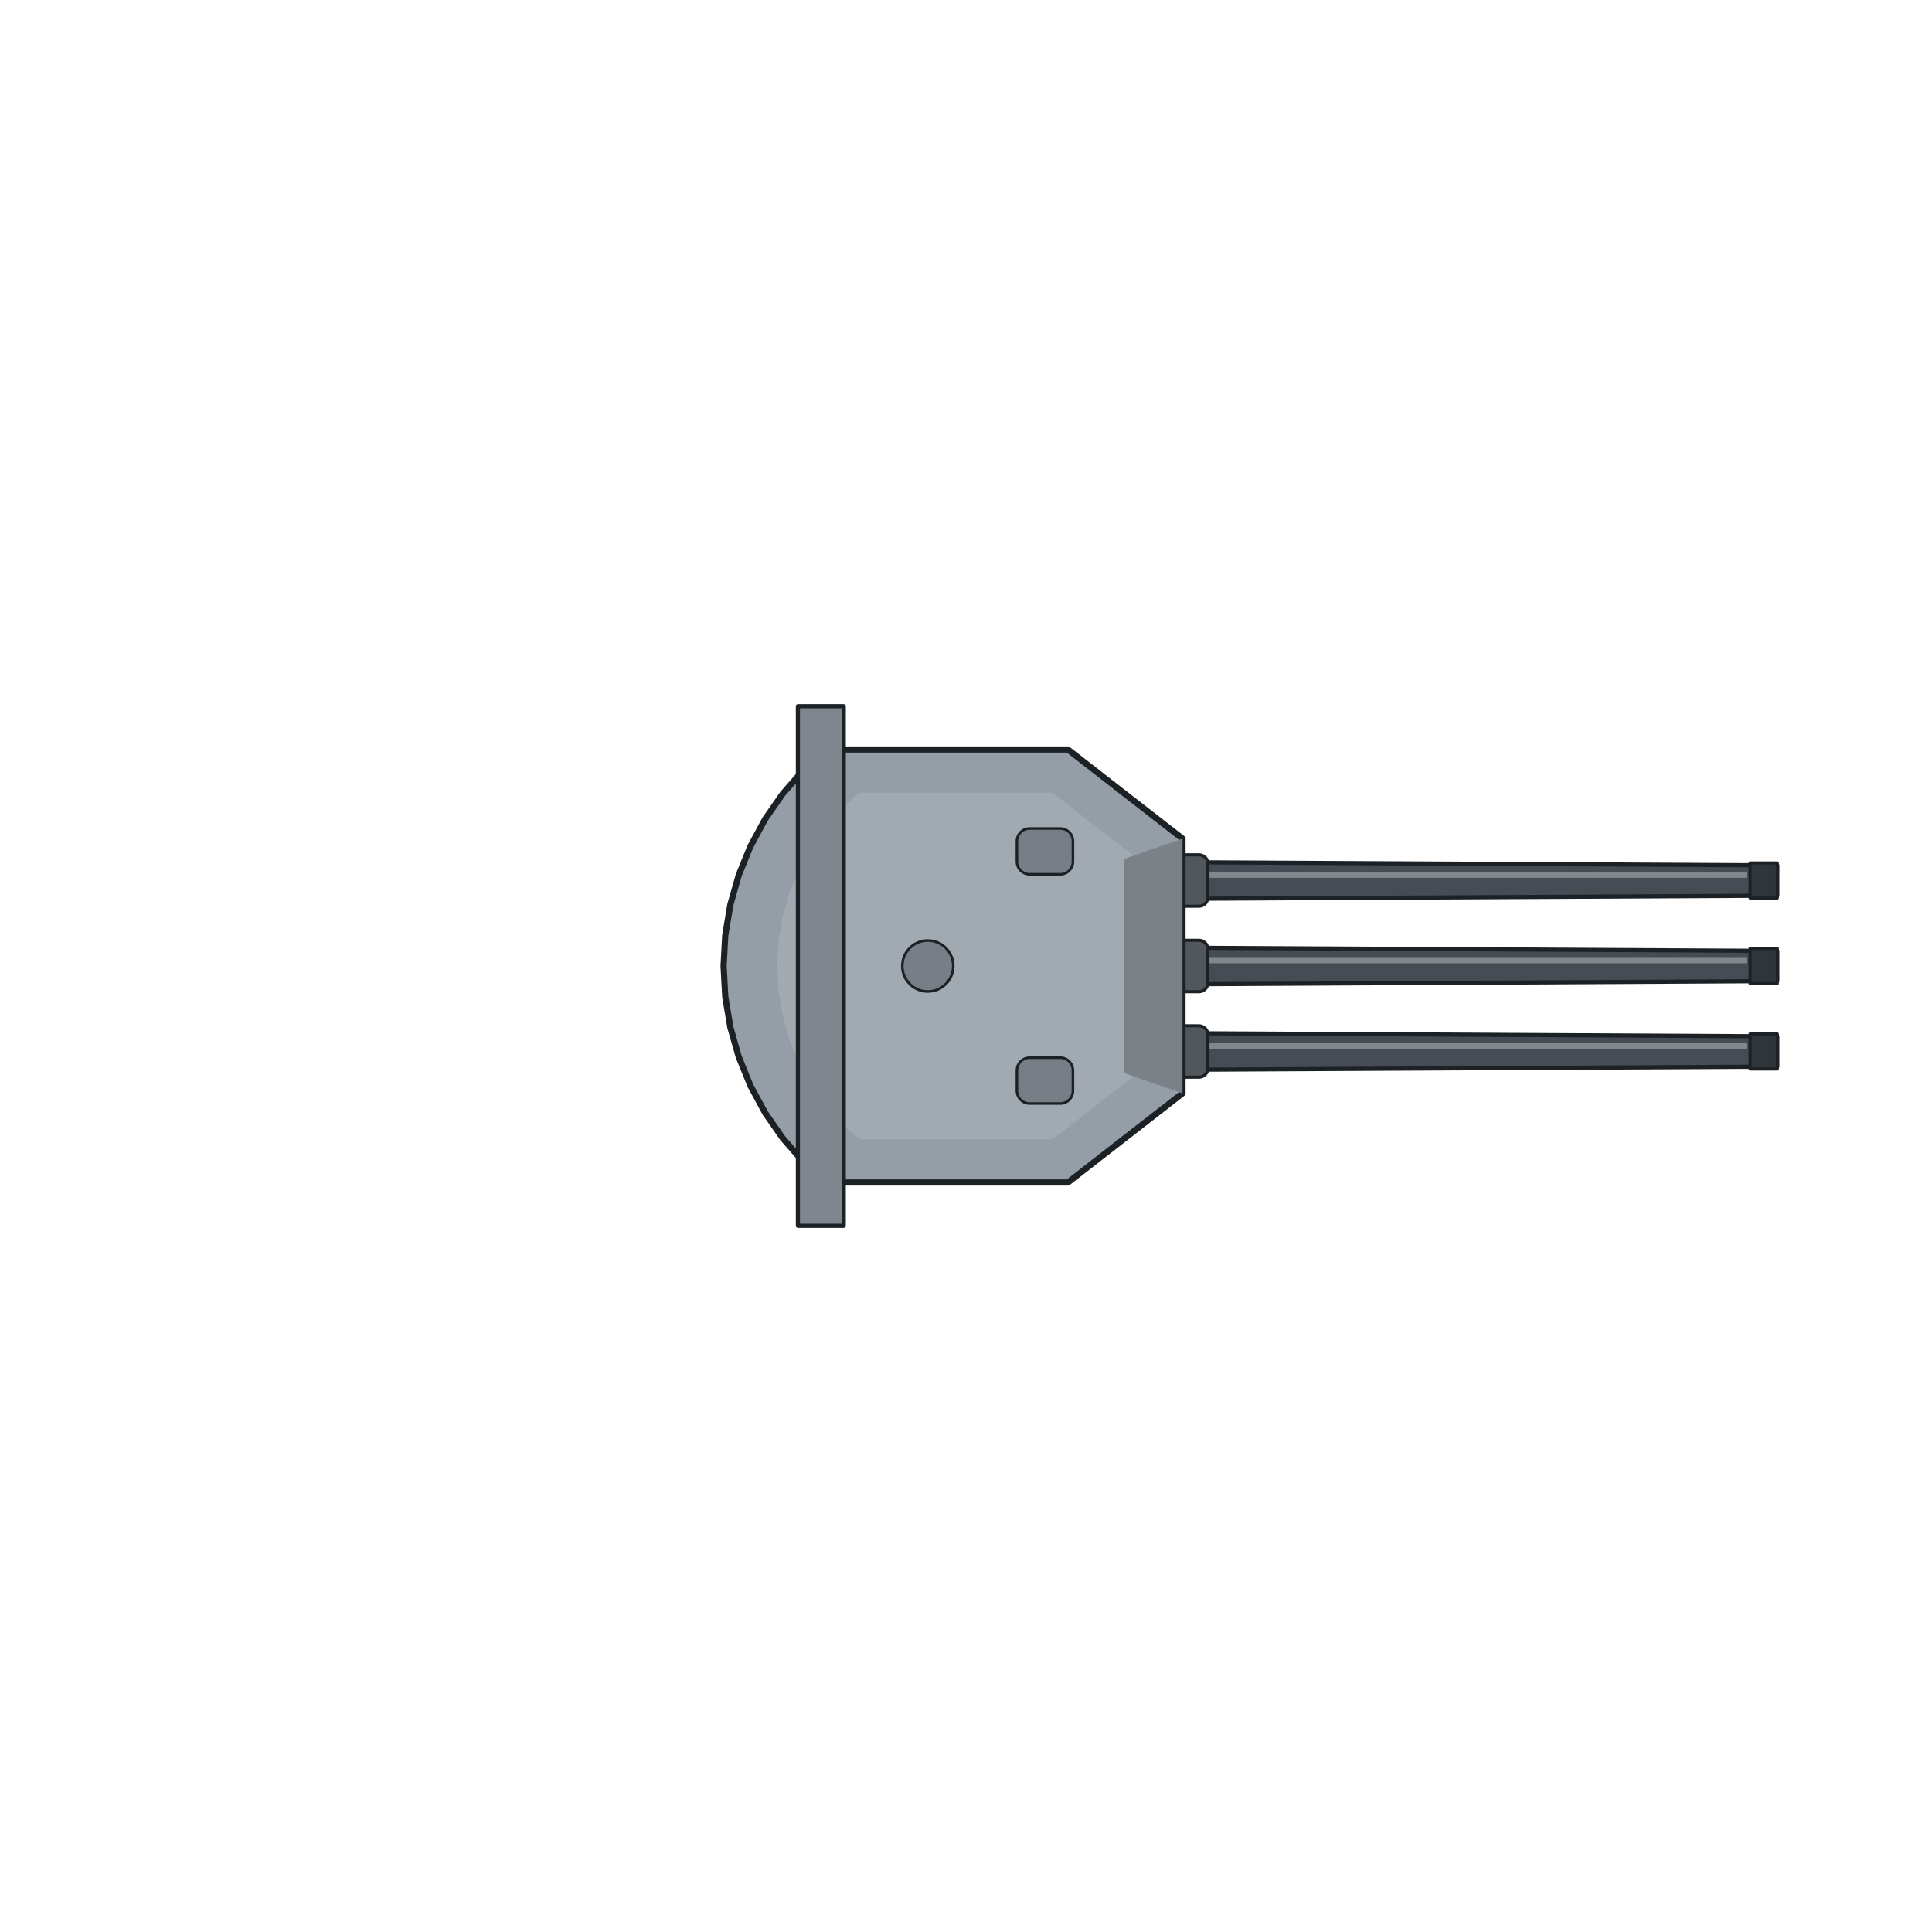
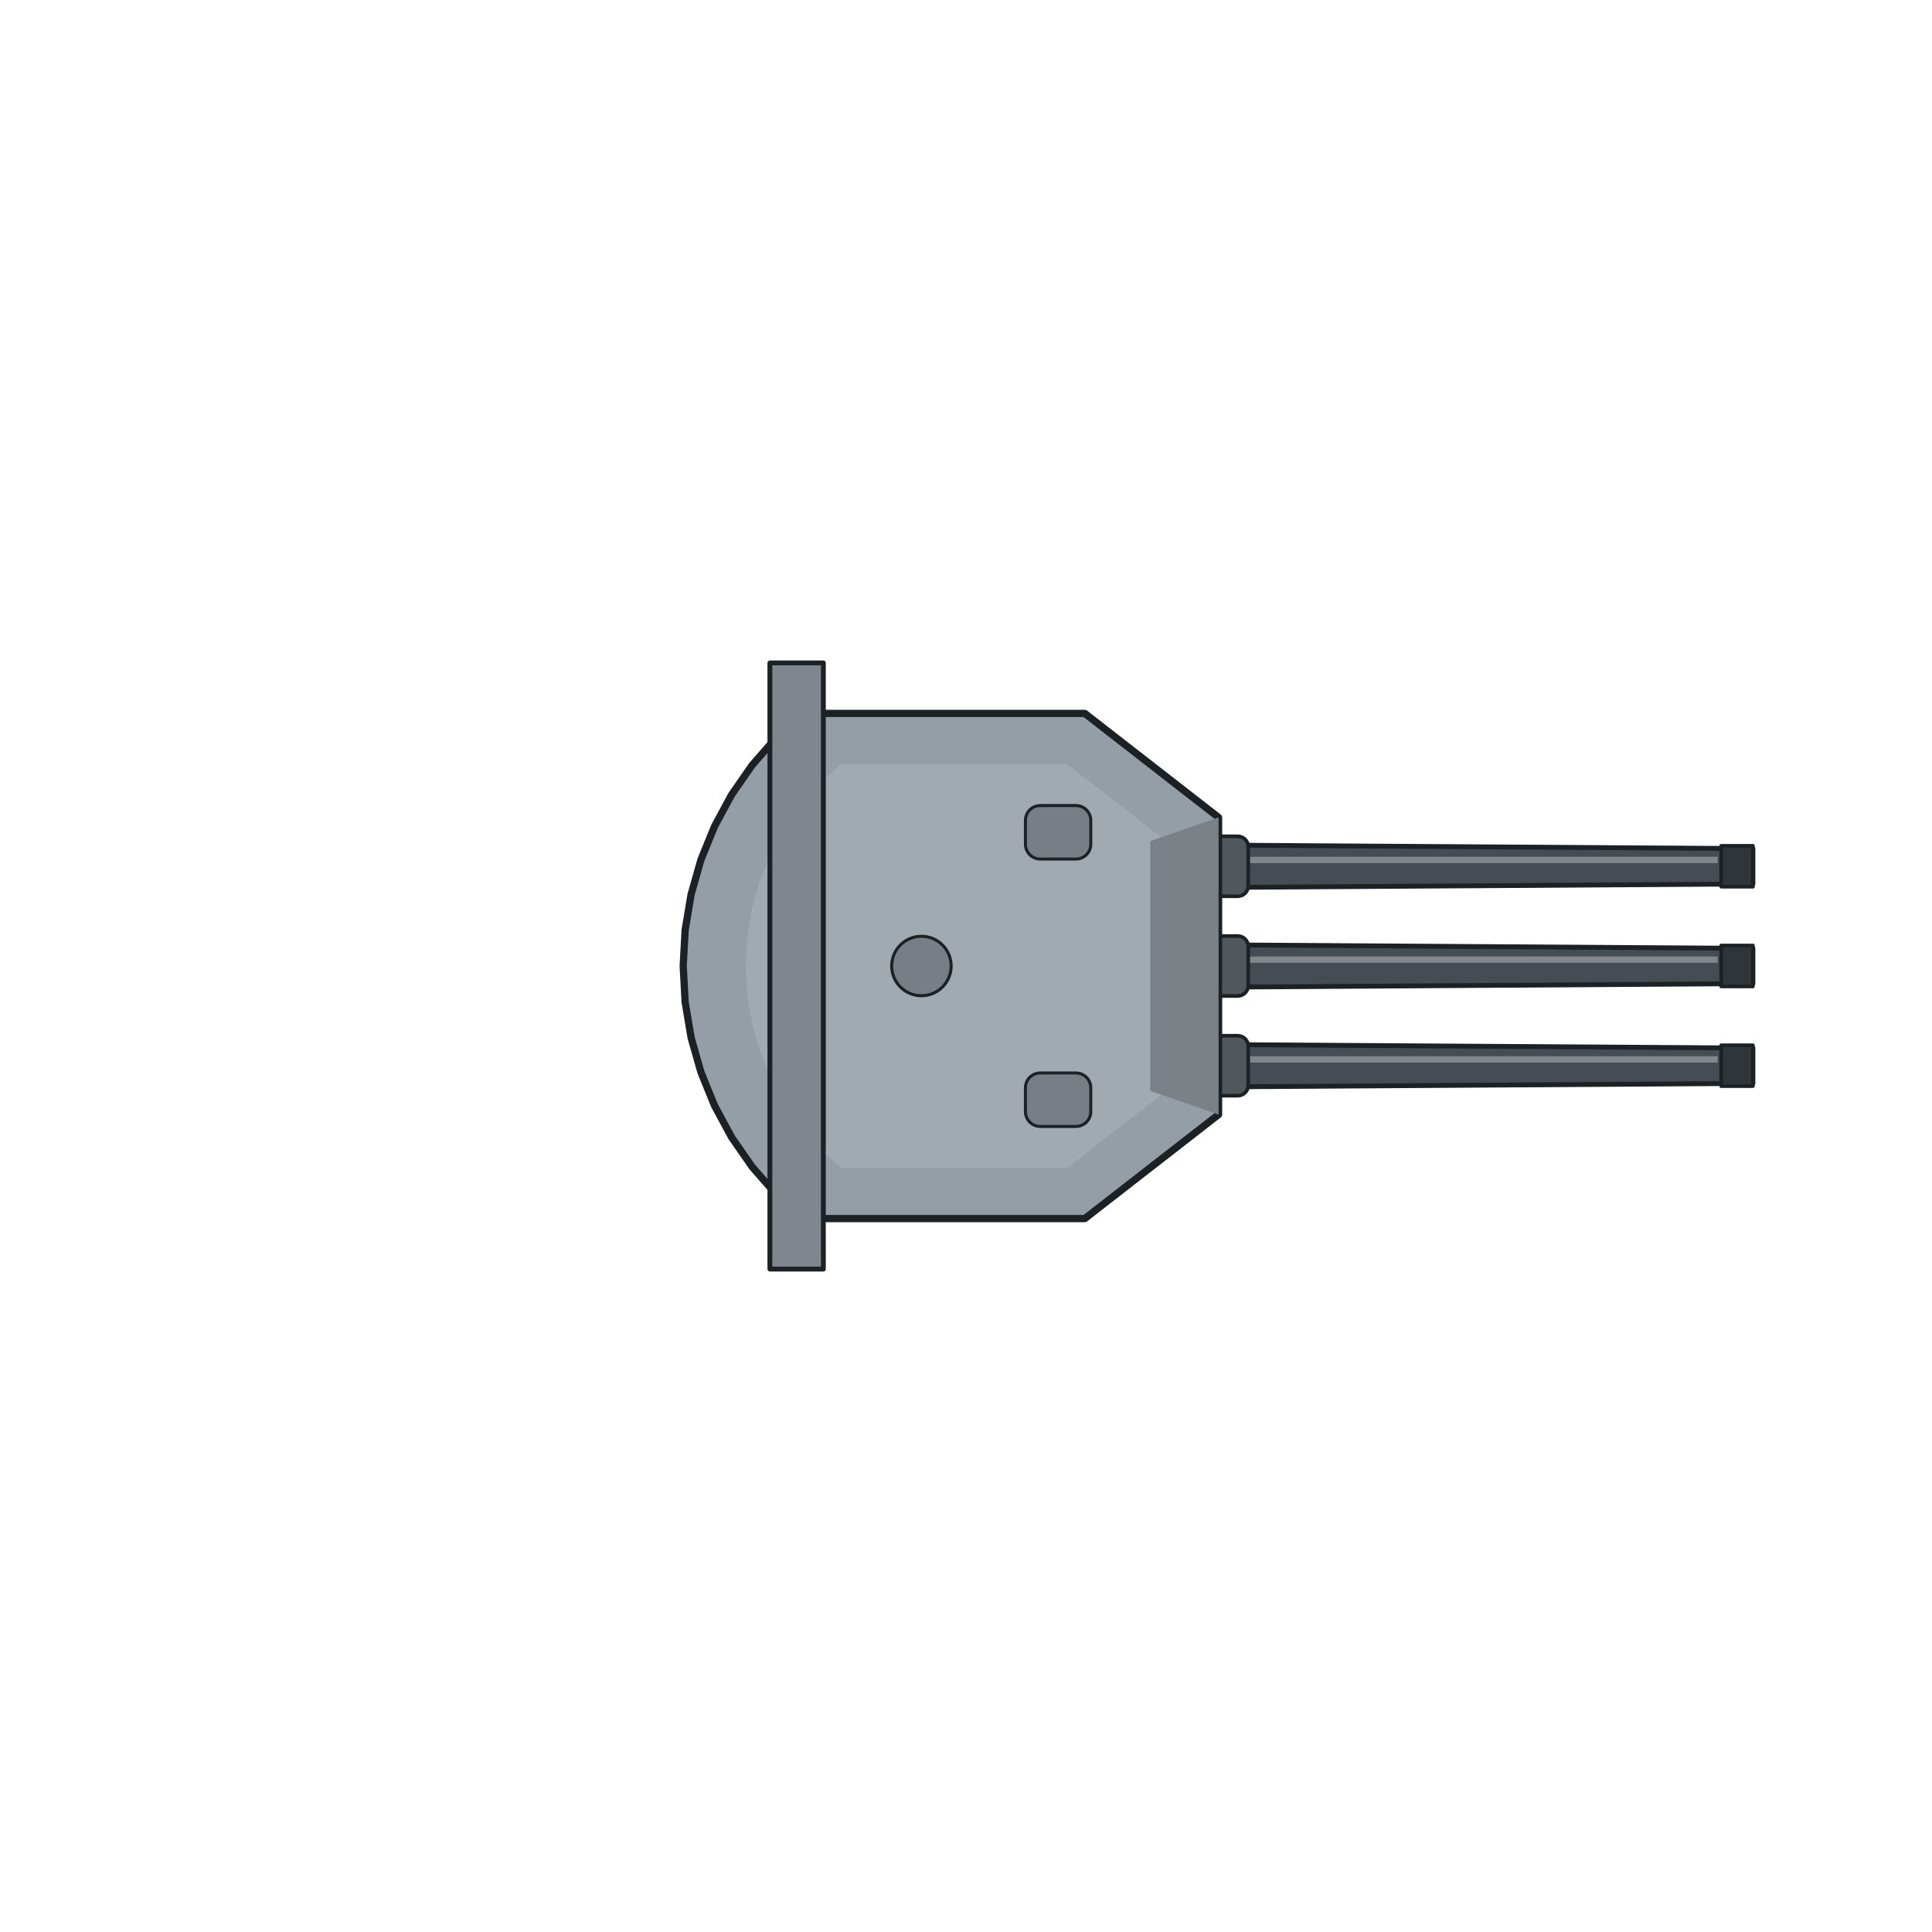
- <svg xmlns="http://www.w3.org/2000/svg" width="448" height="448" viewBox="-22.4 -22.4 44.8 44.8" shape-rendering="geometricPrecision">
+ <svg xmlns="http://www.w3.org/2000/svg" width="384" height="384" viewBox="-19.2 -19.2 38.4 38.4" shape-rendering="geometricPrecision">
  <defs />
-   <path d="M2.953,-2.417 L18.813,-2.333 L18.813,-1.631 L2.953,-1.547 Z" fill="#454c53" stroke="#1c2126" stroke-width="0.096" stroke-linejoin="round" />
-   <line x1="2.953" y1="-2.108" x2="18.112" y2="-2.108" stroke="#b5b7ba" stroke-width="0.126" stroke-opacity="0.55" />
-   <rect x="18.182" y="-2.389" width="0.631" height="0.813" fill="#30353a" stroke="#1c2126" stroke-width="0.072" stroke-linejoin="round" />
-   <path d="M2.953,-0.435 L18.813,-0.35 L18.813,0.35 L2.953,0.435 Z" fill="#454c53" stroke="#1c2126" stroke-width="0.096" stroke-linejoin="round" />
-   <line x1="2.953" y1="-0.126" x2="18.112" y2="-0.126" stroke="#b5b7ba" stroke-width="0.126" stroke-opacity="0.55" />
-   <rect x="18.182" y="-0.407" width="0.631" height="0.813" fill="#30353a" stroke="#1c2126" stroke-width="0.072" stroke-linejoin="round" />
-   <path d="M2.953,1.547 L18.813,1.631 L18.813,2.333 L2.953,2.417 Z" fill="#454c53" stroke="#1c2126" stroke-width="0.096" stroke-linejoin="round" />
-   <line x1="2.953" y1="1.856" x2="18.112" y2="1.856" stroke="#b5b7ba" stroke-width="0.126" stroke-opacity="0.55" />
-   <rect x="18.182" y="1.575" width="0.631" height="0.813" fill="#30353a" stroke="#1c2126" stroke-width="0.072" stroke-linejoin="round" />
+   <path d="M2.953,-2.417 L15.641,-2.333 L15.641,-1.631 L2.953,-1.547 Z" fill="#454c53" stroke="#1c2126" stroke-width="0.096" stroke-linejoin="round" />
+   <line x1="2.953" y1="-2.108" x2="14.94" y2="-2.108" stroke="#b5b7ba" stroke-width="0.126" stroke-opacity="0.55" />
+   <rect x="15.01" y="-2.389" width="0.631" height="0.813" fill="#30353a" stroke="#1c2126" stroke-width="0.072" stroke-linejoin="round" />
+   <path d="M2.953,-0.435 L15.641,-0.35 L15.641,0.35 L2.953,0.435 Z" fill="#454c53" stroke="#1c2126" stroke-width="0.096" stroke-linejoin="round" />
+   <line x1="2.953" y1="-0.126" x2="14.94" y2="-0.126" stroke="#b5b7ba" stroke-width="0.126" stroke-opacity="0.55" />
+   <rect x="15.01" y="-0.407" width="0.631" height="0.813" fill="#30353a" stroke="#1c2126" stroke-width="0.072" stroke-linejoin="round" />
+   <path d="M2.953,1.547 L15.641,1.631 L15.641,2.333 L2.953,2.417 Z" fill="#454c53" stroke="#1c2126" stroke-width="0.096" stroke-linejoin="round" />
+   <line x1="2.953" y1="1.856" x2="14.94" y2="1.856" stroke="#b5b7ba" stroke-width="0.126" stroke-opacity="0.55" />
+   <rect x="15.01" y="1.575" width="0.631" height="0.813" fill="#30353a" stroke="#1c2126" stroke-width="0.072" stroke-linejoin="round" />
  <rect x="4.429" y="-2.578" width="1.181" height="1.192" rx="0.21" fill="#52575b" stroke="#1c2126" stroke-width="0.072" stroke-linejoin="round" />
  <rect x="4.429" y="-0.596" width="1.181" height="1.192" rx="0.21" fill="#52575b" stroke="#1c2126" stroke-width="0.072" stroke-linejoin="round" />
  <rect x="4.429" y="1.386" width="1.181" height="1.192" rx="0.21" fill="#52575b" stroke="#1c2126" stroke-width="0.072" stroke-linejoin="round" />
  <path d="M5.02,-2.953 L5.02,2.953 L2.362,5.02 L-3.248,5.02 L-3.776,4.535 L-4.248,3.995 L-4.657,3.407 L-4.998,2.776 L-5.268,2.112 L-5.464,1.423 L-5.582,0.716 L-5.621,0 L-5.582,-0.716 L-5.464,-1.423 L-5.268,-2.112 L-4.998,-2.776 L-4.657,-3.407 L-4.248,-3.995 L-3.776,-4.535 L-3.248,-5.02 L2.362,-5.02 Z" fill="#959ea6" stroke="#1c2126" stroke-width="0.144" stroke-linejoin="round" />
  <path d="M5.02,-2.953 L5.02,2.953 L2.362,5.02 L-3.248,5.02 L-3.776,4.535 L-4.248,3.995 L-4.657,3.407 L-4.998,2.776 L-5.268,2.112 L-5.464,1.423 L-5.582,0.716 L-5.621,0 L-5.582,-0.716 L-5.464,-1.423 L-5.268,-2.112 L-4.998,-2.776 L-4.657,-3.407 L-4.248,-3.995 L-3.776,-4.535 L-3.248,-5.02 L2.362,-5.02 Z" fill="#a2aab1" transform="translate(0.118,0) scale(0.8)" />
  <path d="M5.02,-2.953 L5.02,2.953 L3.662,2.481 L3.662,-2.481 Z" fill="#7a8288" />
  <path d="M-3.898,-6.024 L-2.835,-6.024 L-2.835,6.024 L-3.898,6.024 Z" fill="#7f868d" stroke="#1c2126" stroke-width="0.096" stroke-linejoin="round" />
  <rect x="1.181" y="-3.189" width="1.299" height="1.063" rx="0.295" fill="#777e85" stroke="#1c2126" stroke-width="0.06" stroke-linejoin="round" />
  <rect x="1.181" y="2.126" width="1.299" height="1.063" rx="0.295" fill="#777e85" stroke="#1c2126" stroke-width="0.06" stroke-linejoin="round" />
  <circle cx="-0.886" cy="0" r="0.591" fill="#777e85" stroke="#1c2126" stroke-width="0.06" stroke-linejoin="round" />
</svg>
